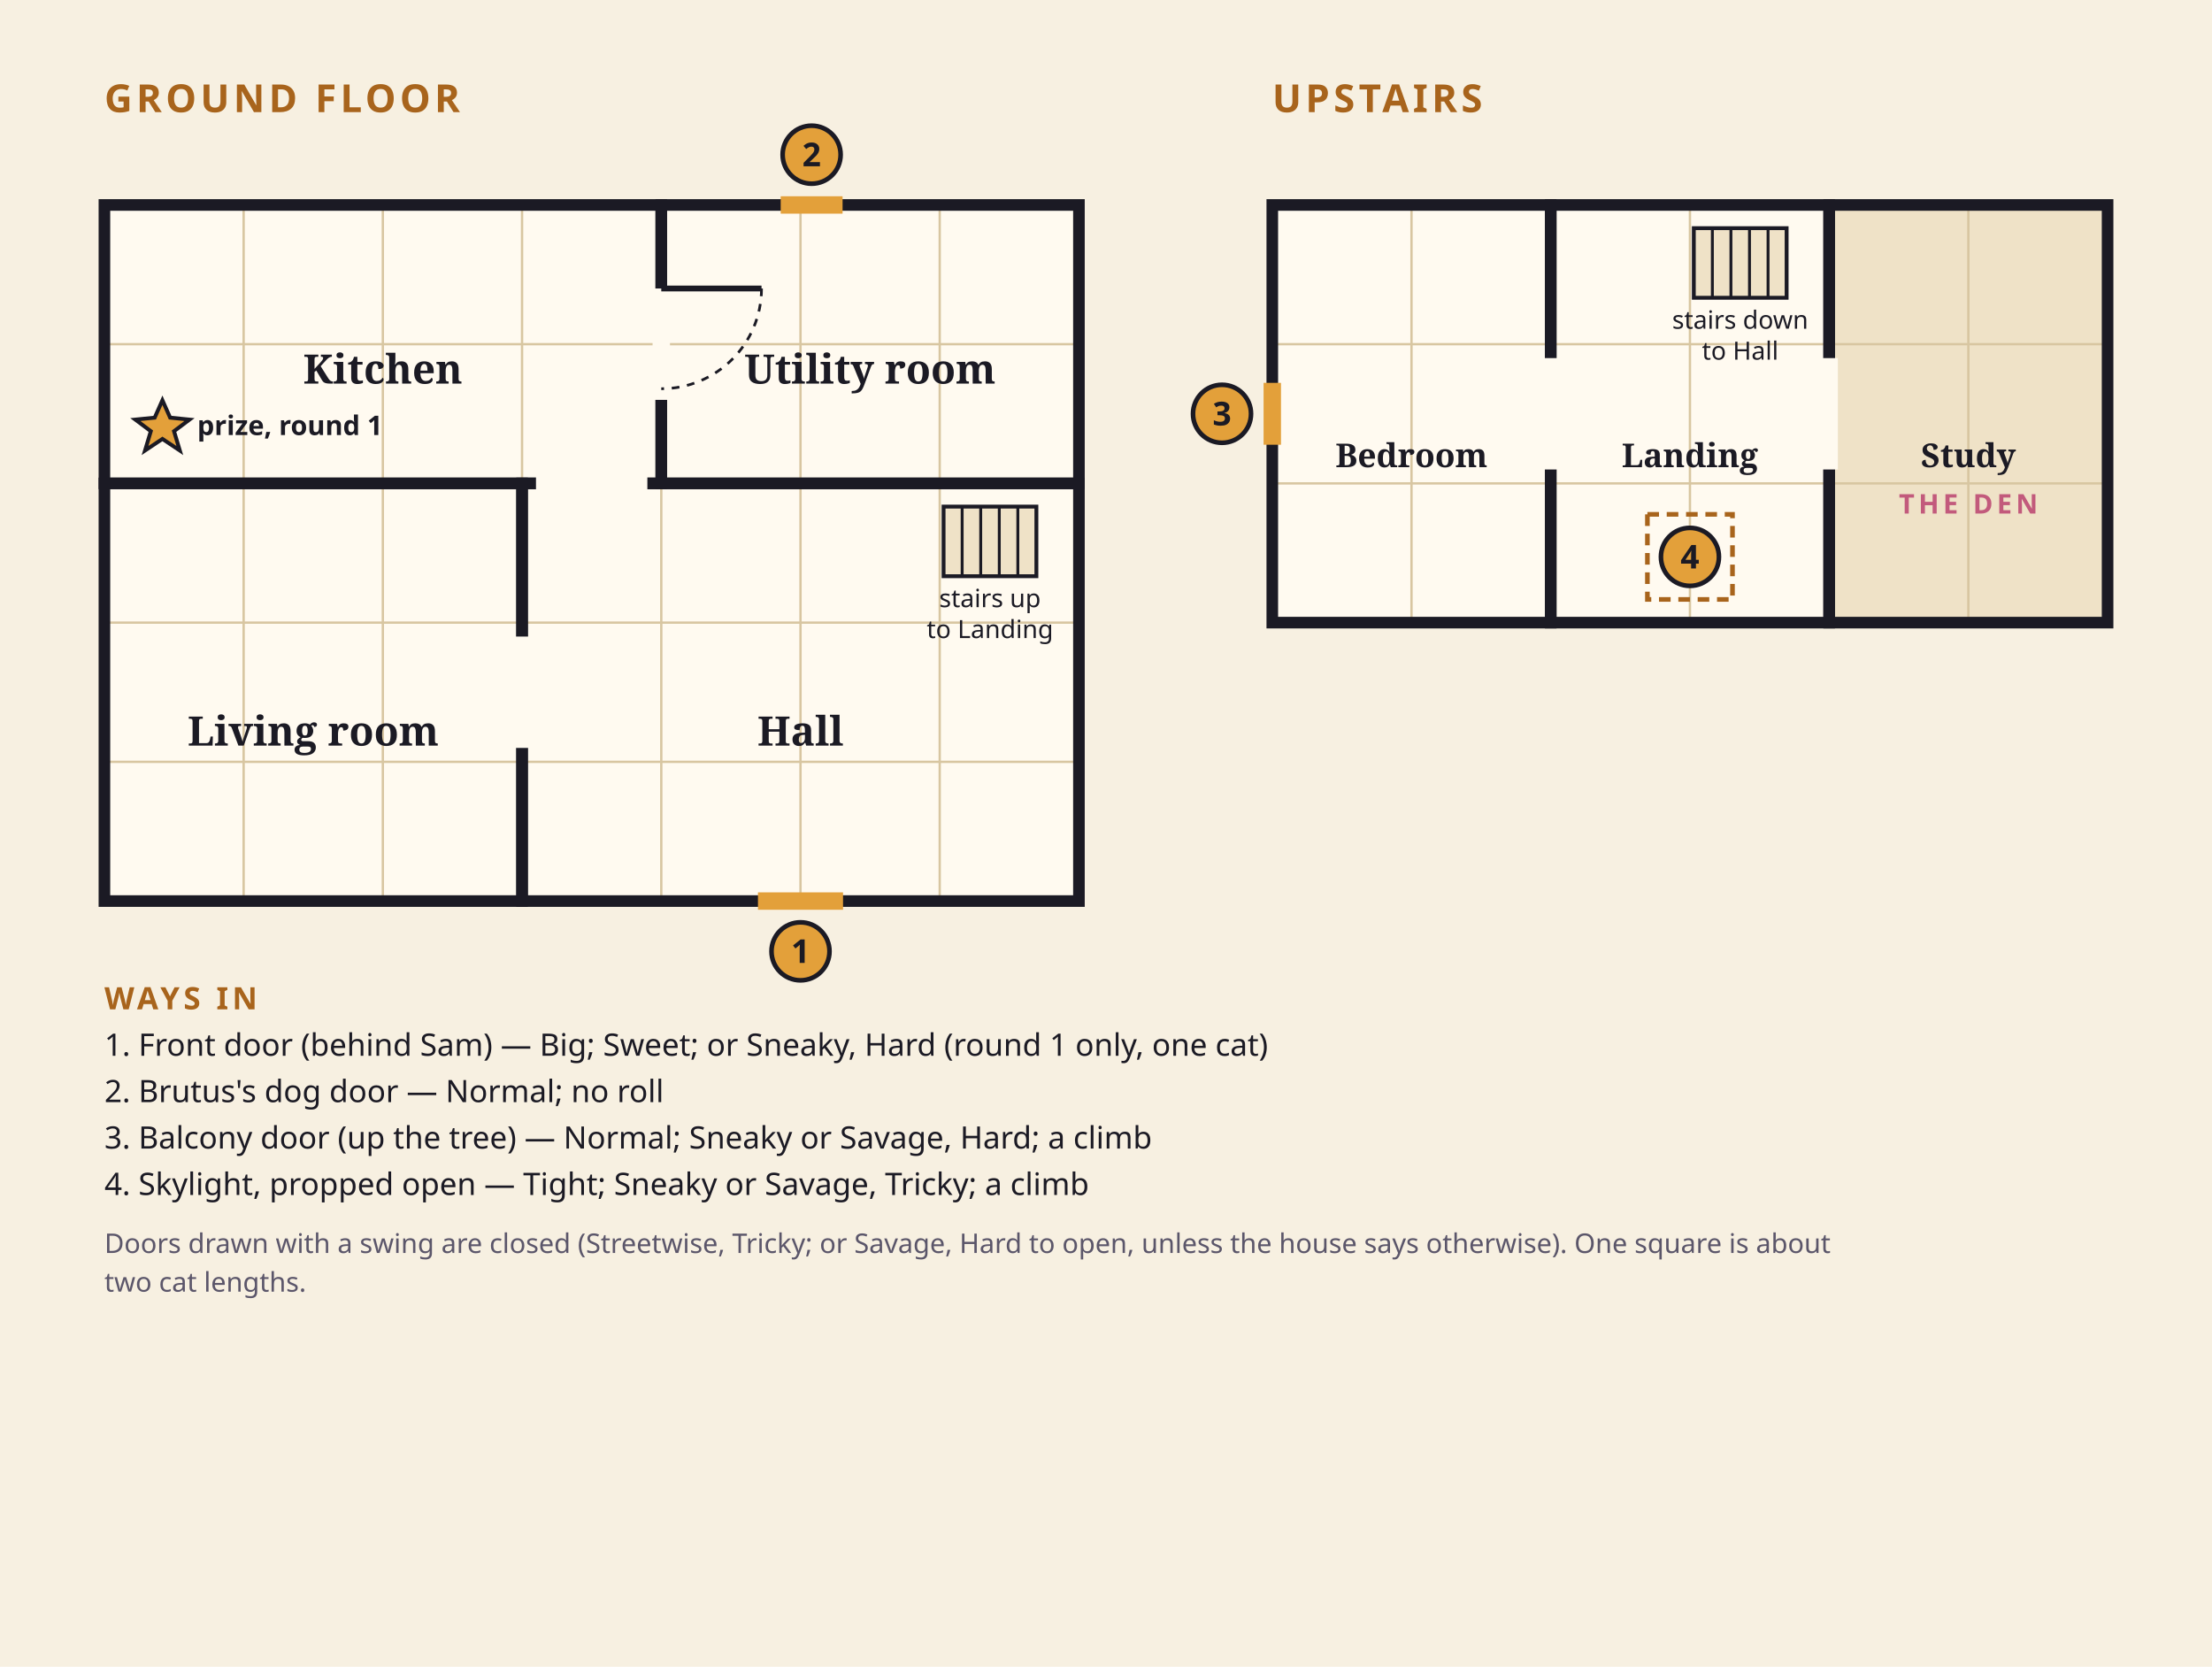
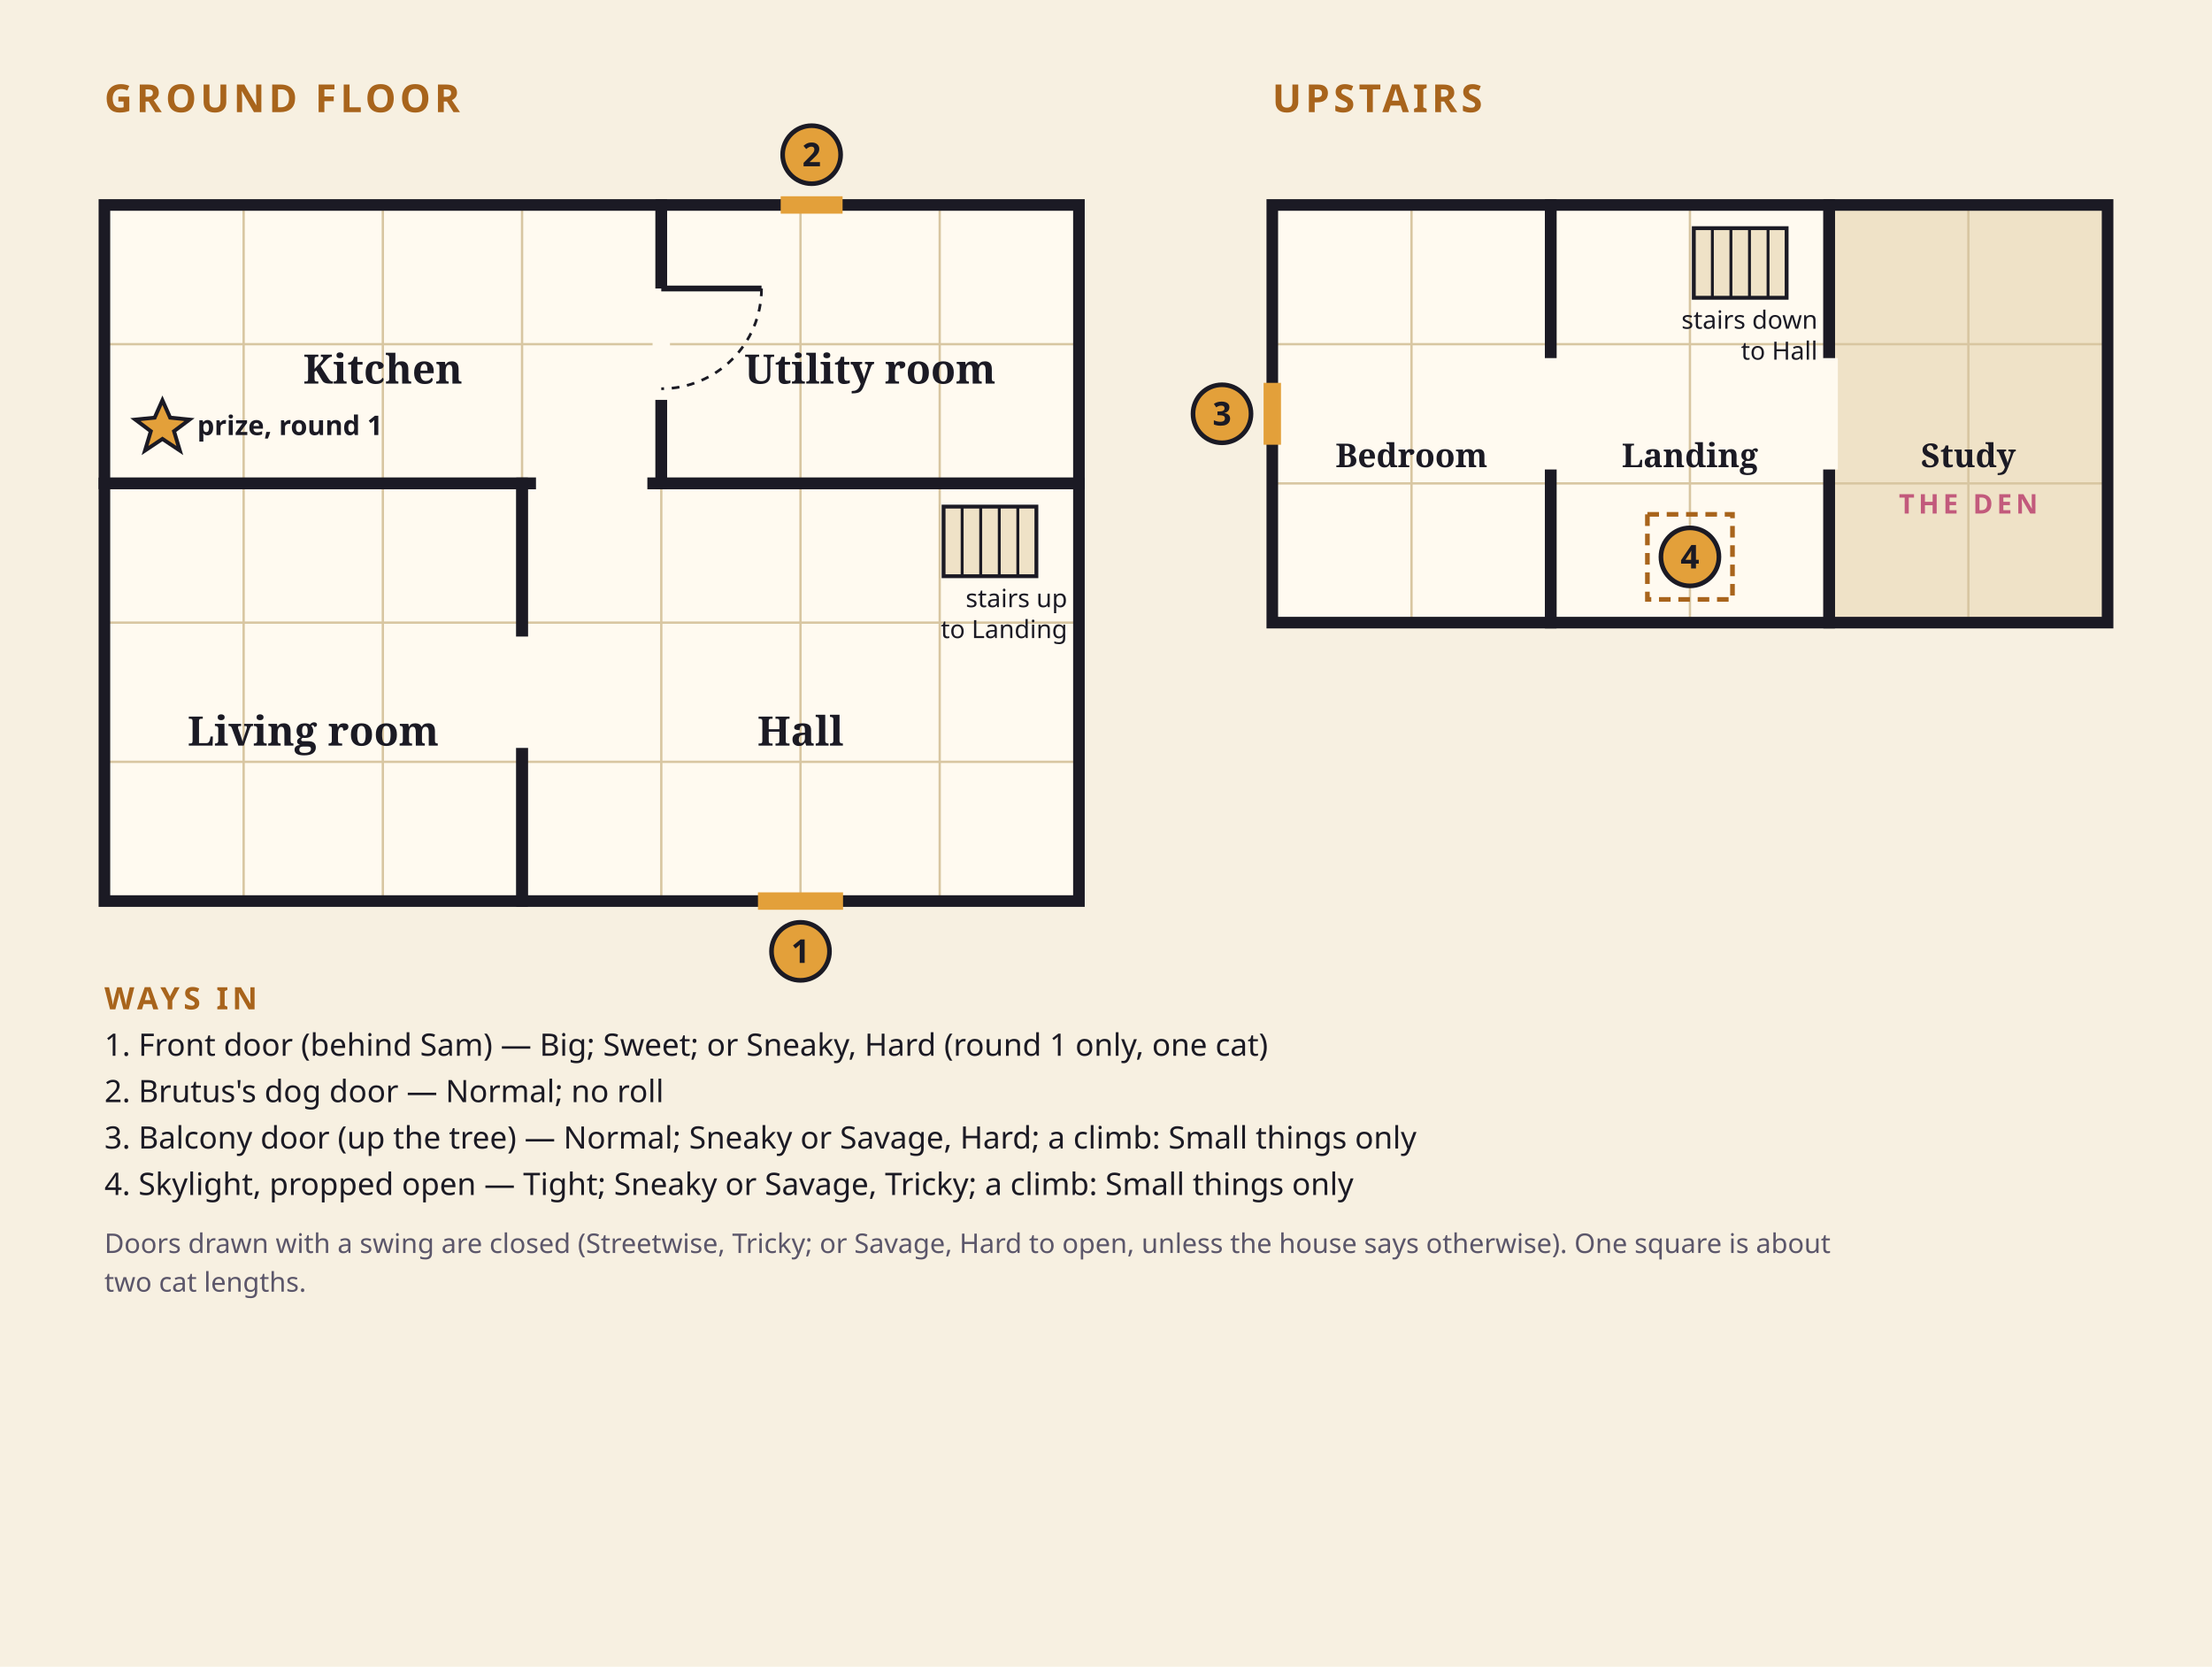
<svg xmlns="http://www.w3.org/2000/svg" viewBox="0 0 1144 862" role="img" aria-label="Floor plan: Chef Marchetti's Salmon">
  <rect width="1144" height="862" fill="#f7f0e1" />
  <text x="54" y="58" font-family="sans-serif" font-weight="700" font-size="20" letter-spacing="2" fill="#a8641c">GROUND FLOOR</text>
  <rect x="54" y="106" width="288" height="144" fill="#fffaf0" />
  <path d="M126 106V250M198 106V250M270 106V250M54 178H342" stroke="#d8c6a1" stroke-width="1.2" />
  <rect x="342" y="106" width="216" height="144" fill="#fffaf0" />
  <path d="M414 106V250M486 106V250M342 178H558" stroke="#d8c6a1" stroke-width="1.2" />
  <rect x="54" y="250" width="216" height="216" fill="#fffaf0" />
  <path d="M126 250V466M198 250V466M54 322H270M54 394H270" stroke="#d8c6a1" stroke-width="1.2" />
  <rect x="270" y="250" width="288" height="216" fill="#fffaf0" />
  <path d="M342 250V466M414 250V466M486 250V466M270 322H558M270 394H558" stroke="#d8c6a1" stroke-width="1.2" />
  <text x="658" y="58" font-family="sans-serif" font-weight="700" font-size="20" letter-spacing="2" fill="#a8641c">UPSTAIRS</text>
  <rect x="658" y="106" width="144" height="216" fill="#fffaf0" />
  <path d="M730 106V322M658 178H802M658 250H802" stroke="#d8c6a1" stroke-width="1.2" />
  <rect x="802" y="106" width="144" height="216" fill="#fffaf0" />
  <path d="M874 106V322M802 178H946M802 250H946" stroke="#d8c6a1" stroke-width="1.2" />
  <rect x="946" y="106" width="144" height="216" fill="#efe2c7" />
  <path d="M1018 106V322M946 178H1090M946 250H1090" stroke="#d8c6a1" stroke-width="1.2" />
  <rect x="54" y="106" width="288" height="144" fill="none" stroke="#1b1a24" stroke-width="6" stroke-linejoin="square" />
  <rect x="342" y="106" width="216" height="144" fill="none" stroke="#1b1a24" stroke-width="6" stroke-linejoin="square" />
  <rect x="54" y="250" width="216" height="216" fill="none" stroke="#1b1a24" stroke-width="6" stroke-linejoin="square" />
  <rect x="270" y="250" width="288" height="216" fill="none" stroke="#1b1a24" stroke-width="6" stroke-linejoin="square" />
  <rect x="658" y="106" width="144" height="216" fill="none" stroke="#1b1a24" stroke-width="6" stroke-linejoin="square" />
  <rect x="802" y="106" width="144" height="216" fill="none" stroke="#1b1a24" stroke-width="6" stroke-linejoin="square" />
  <rect x="946" y="106" width="144" height="216" fill="none" stroke="#1b1a24" stroke-width="6" stroke-linejoin="square" />
  <path d="M277.2 250H334.8" stroke="#fffaf0" stroke-width="9" />
  <path d="M270 329.2V386.8" stroke="#fffaf0" stroke-width="9" />
  <path d="M342 149.2V206.8" stroke="#fffaf0" stroke-width="9" />
  <path d="M342 149.2l51.84 0" stroke="#1b1a24" stroke-width="3" />
  <path d="M393.84 149.2A51.84 51.84 0 0 1 342 201.04" fill="none" stroke="#1b1a24" stroke-width="1.4" stroke-dasharray="4 4" />
  <path d="M802 185.2V242.8" stroke="#fffaf0" stroke-width="9" />
  <path d="M946 185.2V242.8" stroke="#fffaf0" stroke-width="9" />
  <rect x="488" y="262" width="48" height="36" fill="#efe2c7" stroke="#1b1a24" stroke-width="2" />
  <path d="M497.6 262V298" stroke="#1b1a24" stroke-width="1.5" />
  <path d="M507.2 262V298" stroke="#1b1a24" stroke-width="1.5" />
  <path d="M516.8 262V298" stroke="#1b1a24" stroke-width="1.5" />
  <path d="M526.4 262V298" stroke="#1b1a24" stroke-width="1.5" />
-   <text x="512" y="314" text-anchor="middle" font-family="sans-serif" font-size="13" fill="#1b1a24">stairs up</text>
-   <text x="512" y="330" text-anchor="middle" font-family="sans-serif" font-size="13" fill="#1b1a24">to Landing</text>
+   <text x="552" y="314" text-anchor="end" font-family="sans-serif" font-size="13" fill="#1b1a24">stairs up</text>
+   <text x="552" y="330" text-anchor="end" font-family="sans-serif" font-size="13" fill="#1b1a24">to Landing</text>
  <rect x="876" y="118" width="48" height="36" fill="#efe2c7" stroke="#1b1a24" stroke-width="2" />
  <path d="M885.6 118V154" stroke="#1b1a24" stroke-width="1.5" />
  <path d="M895.2 118V154" stroke="#1b1a24" stroke-width="1.5" />
  <path d="M904.8 118V154" stroke="#1b1a24" stroke-width="1.5" />
  <path d="M914.4 118V154" stroke="#1b1a24" stroke-width="1.5" />
-   <text x="900" y="170" text-anchor="middle" font-family="sans-serif" font-size="13" fill="#1b1a24">stairs down</text>
-   <text x="900" y="186" text-anchor="middle" font-family="sans-serif" font-size="13" fill="#1b1a24">to Hall</text>
+   <text x="940" y="170" text-anchor="end" font-family="sans-serif" font-size="13" fill="#1b1a24">stairs down</text>
+   <text x="940" y="186" text-anchor="end" font-family="sans-serif" font-size="13" fill="#1b1a24">to Hall</text>
  <text x="414" y="385.6" text-anchor="middle" font-family="Fraunces, serif" font-weight="700" font-size="21" fill="#1b1a24">Hall</text>
  <text x="198" y="198.4" text-anchor="middle" font-family="Fraunces, serif" font-weight="700" font-size="21" fill="#1b1a24">Kitchen</text>
  <text x="162" y="385.6" text-anchor="middle" font-family="Fraunces, serif" font-weight="700" font-size="21" fill="#1b1a24">Living room</text>
  <text x="450" y="198.4" text-anchor="middle" font-family="Fraunces, serif" font-weight="700" font-size="21" fill="#1b1a24">Utility room</text>
  <text x="874" y="241.6" text-anchor="middle" font-family="Fraunces, serif" font-weight="700" font-size="17" fill="#1b1a24">Landing</text>
  <text x="730" y="241.6" text-anchor="middle" font-family="Fraunces, serif" font-weight="700" font-size="17" fill="#1b1a24">Bedroom</text>
  <text x="1018" y="241.6" text-anchor="middle" font-family="Fraunces, serif" font-weight="700" font-size="17" fill="#1b1a24">Study</text>
  <text x="1018" y="265.6" text-anchor="middle" font-family="sans-serif" font-weight="800" font-size="14" letter-spacing="2" fill="#c25a7c">THE DEN</text>
  <path d="M84 207 l4 9 l10 1 l-8 6 l3 10 l-9 -6 l-9 6 l3 -10 l-8 -6 l10 -1 Z" fill="#e3a03a" stroke="#1b1a24" stroke-width="2" />
  <text x="102" y="225" font-family="sans-serif" font-size="14" font-weight="700" fill="#1b1a24">prize, round 1</text>
  <path d="M392 466L436 466" stroke="#e3a03a" stroke-width="9" />
  <circle cx="414" cy="492" r="15" fill="#e3a03a" stroke="#1b1a24" stroke-width="2.4" />
  <text x="414" y="498" text-anchor="middle" font-family="sans-serif" font-weight="800" font-size="17" fill="#1b1a24">1</text>
  <path d="M403.76 106L435.76 106" stroke="#e3a03a" stroke-width="9" />
  <circle cx="419.76" cy="80" r="15" fill="#e3a03a" stroke="#1b1a24" stroke-width="2.4" />
  <text x="419.76" y="86" text-anchor="middle" font-family="sans-serif" font-weight="800" font-size="17" fill="#1b1a24">2</text>
  <path d="M658 198L658 230" stroke="#e3a03a" stroke-width="9" />
  <circle cx="632" cy="214" r="15" fill="#e3a03a" stroke="#1b1a24" stroke-width="2.4" />
  <text x="632" y="220" text-anchor="middle" font-family="sans-serif" font-weight="800" font-size="17" fill="#1b1a24">3</text>
  <rect x="852" y="266" width="44" height="44" fill="none" stroke="#a8641c" stroke-width="2.4" stroke-dasharray="6 4" />
  <circle cx="874" cy="288" r="15" fill="#e3a03a" stroke="#1b1a24" stroke-width="2.4" />
  <text x="874" y="294" text-anchor="middle" font-family="sans-serif" font-weight="800" font-size="17" fill="#1b1a24">4</text>
  <text x="54" y="522" font-family="sans-serif" font-weight="800" font-size="16" letter-spacing="2" fill="#a8641c">WAYS IN</text>
  <text x="54" y="546" font-family="sans-serif" font-size="16" fill="#1b1a24" xml:space="preserve">1. Front door (behind Sam) — Big; Sweet; or Sneaky, Hard (round 1 only, one cat)</text>
  <text x="54" y="570" font-family="sans-serif" font-size="16" fill="#1b1a24" xml:space="preserve">2. Brutus's dog door — Normal; no roll</text>
-   <text x="54" y="594" font-family="sans-serif" font-size="16" fill="#1b1a24" xml:space="preserve">3. Balcony door (up the tree) — Normal; Sneaky or Savage, Hard; a climb</text>
-   <text x="54" y="618" font-family="sans-serif" font-size="16" fill="#1b1a24" xml:space="preserve">4. Skylight, propped open — Tight; Sneaky or Savage, Tricky; a climb</text>
+   <text x="54" y="594" font-family="sans-serif" font-size="16" fill="#1b1a24" xml:space="preserve">3. Balcony door (up the tree) — Normal; Sneaky or Savage, Hard; a climb: Small things only</text>
+   <text x="54" y="618" font-family="sans-serif" font-size="16" fill="#1b1a24" xml:space="preserve">4. Skylight, propped open — Tight; Sneaky or Savage, Tricky; a climb: Small things only</text>
  <text x="54" y="648" font-family="sans-serif" font-size="14" fill="#5b566a">Doors drawn with a swing are closed (Streetwise, Tricky; or Savage, Hard to open, unless the house says otherwise). One square is about</text>
  <text x="54" y="668" font-family="sans-serif" font-size="14" fill="#5b566a">two cat lengths.</text>
</svg>
